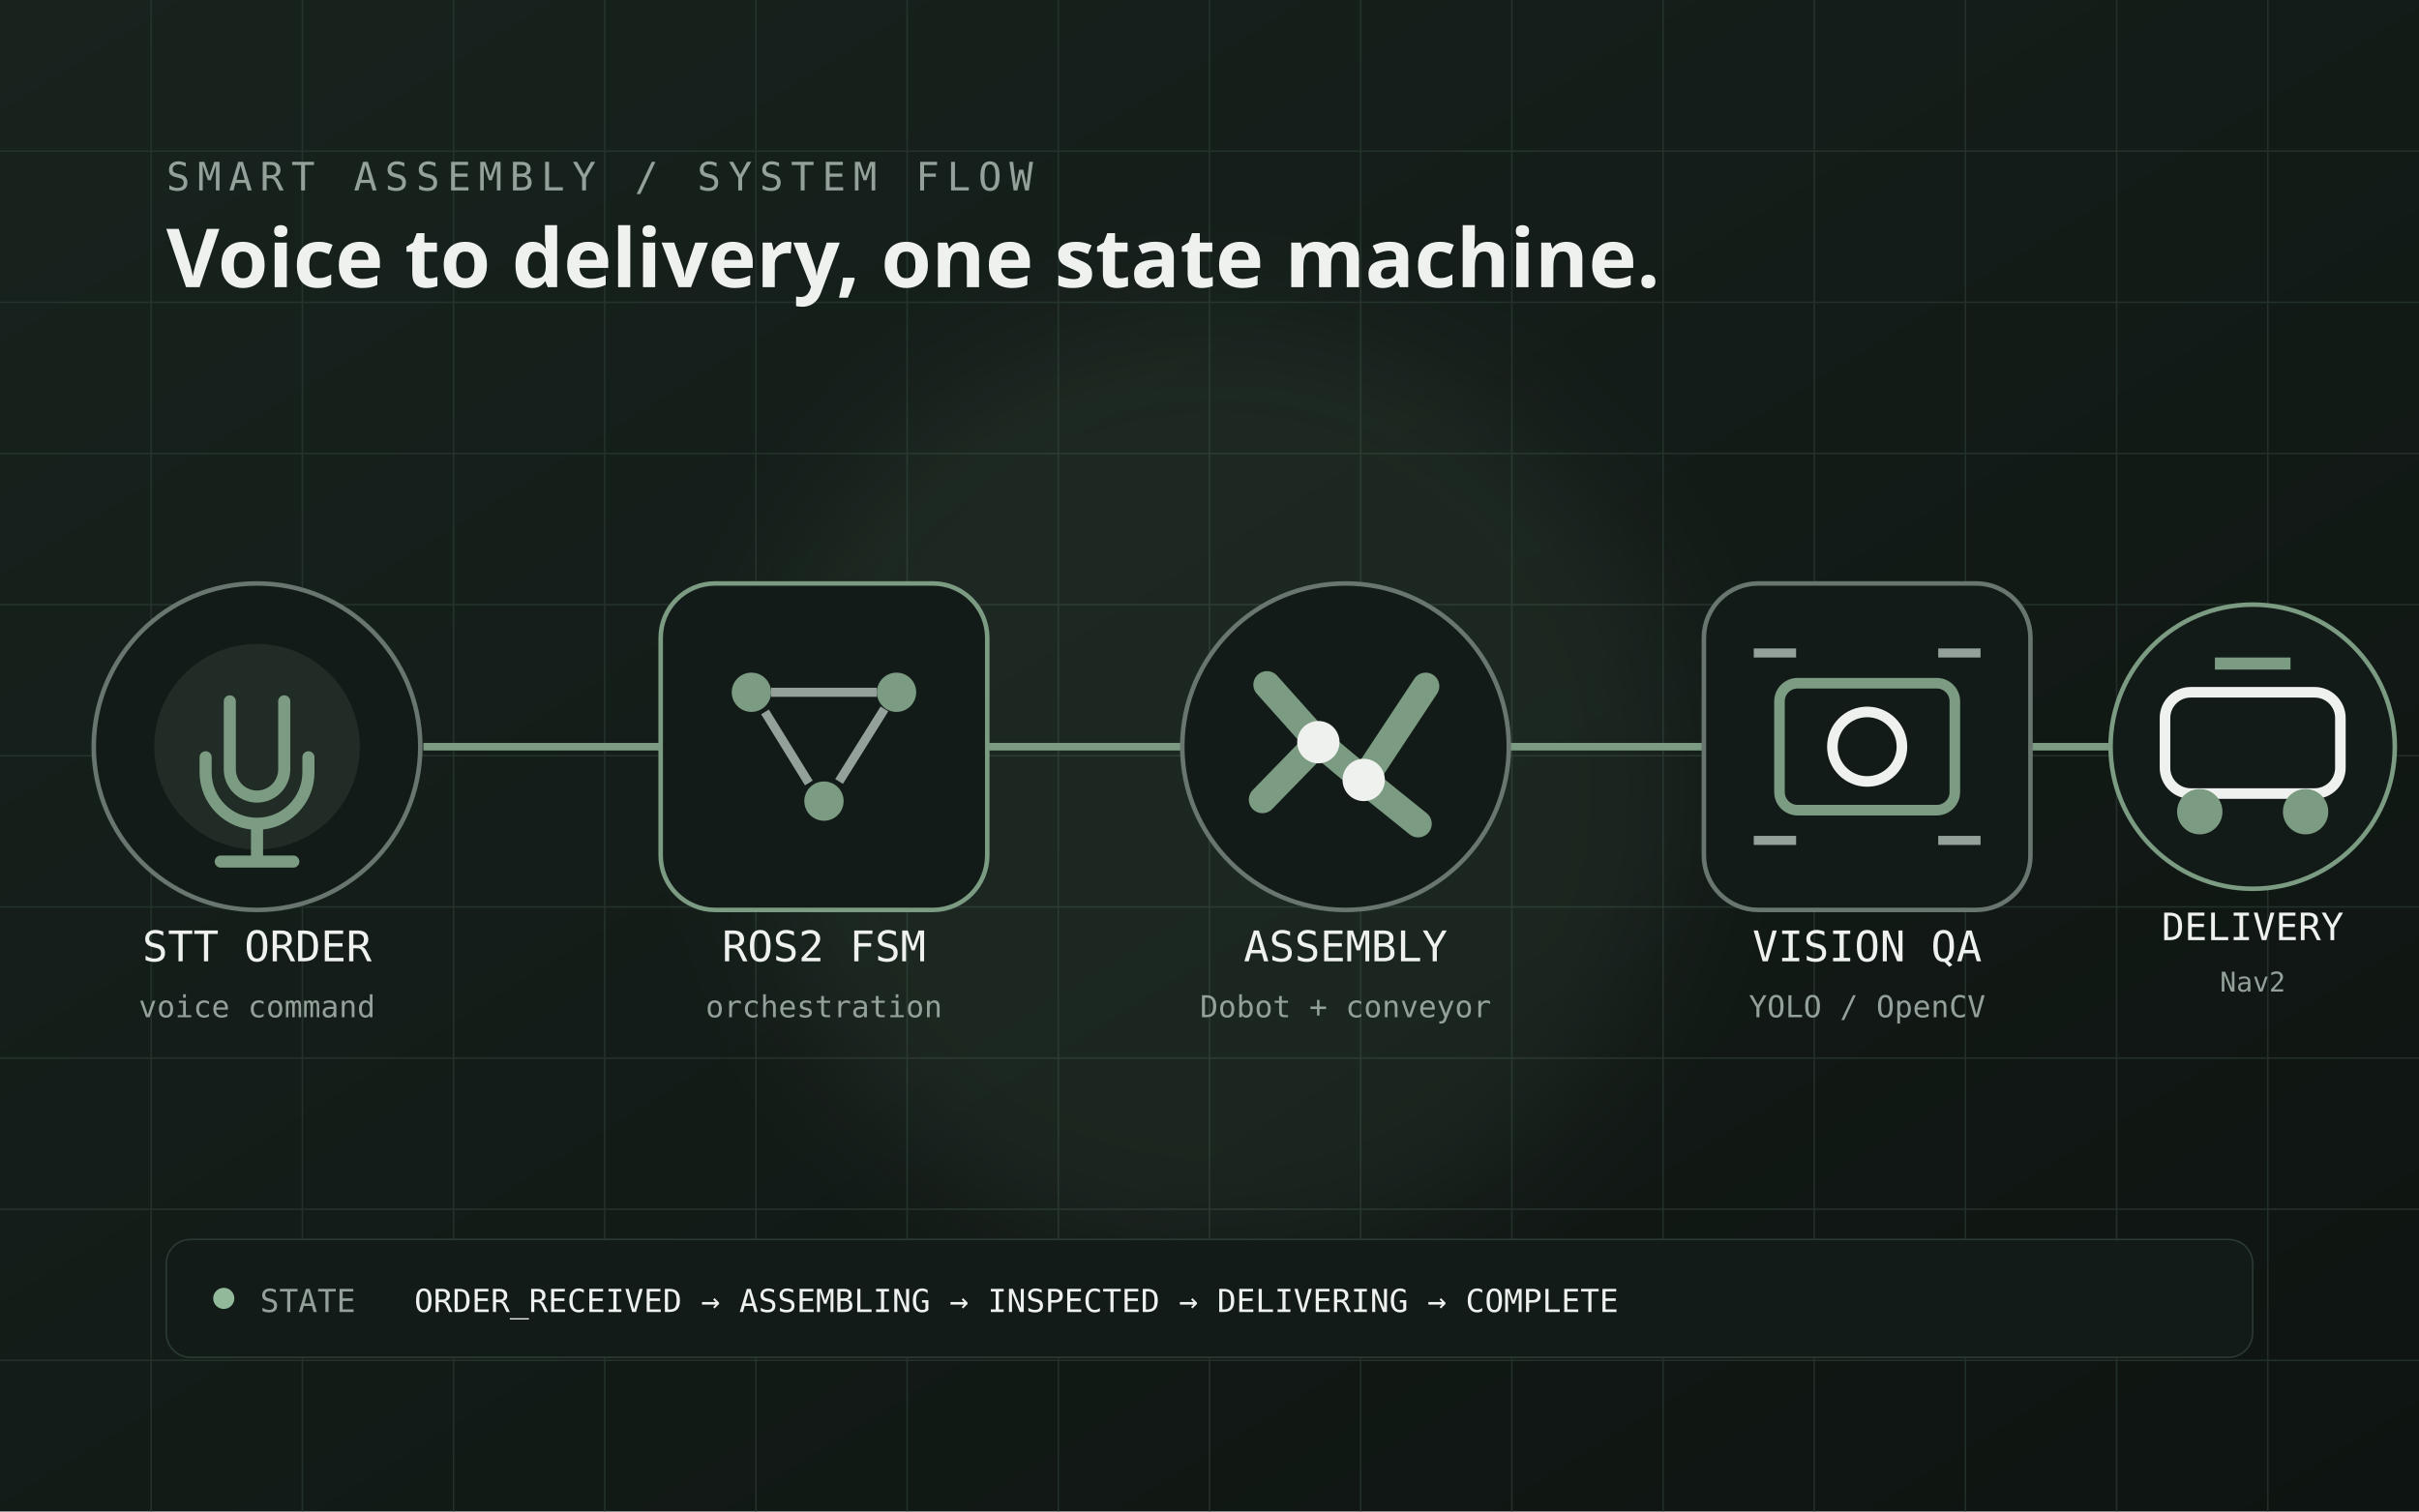
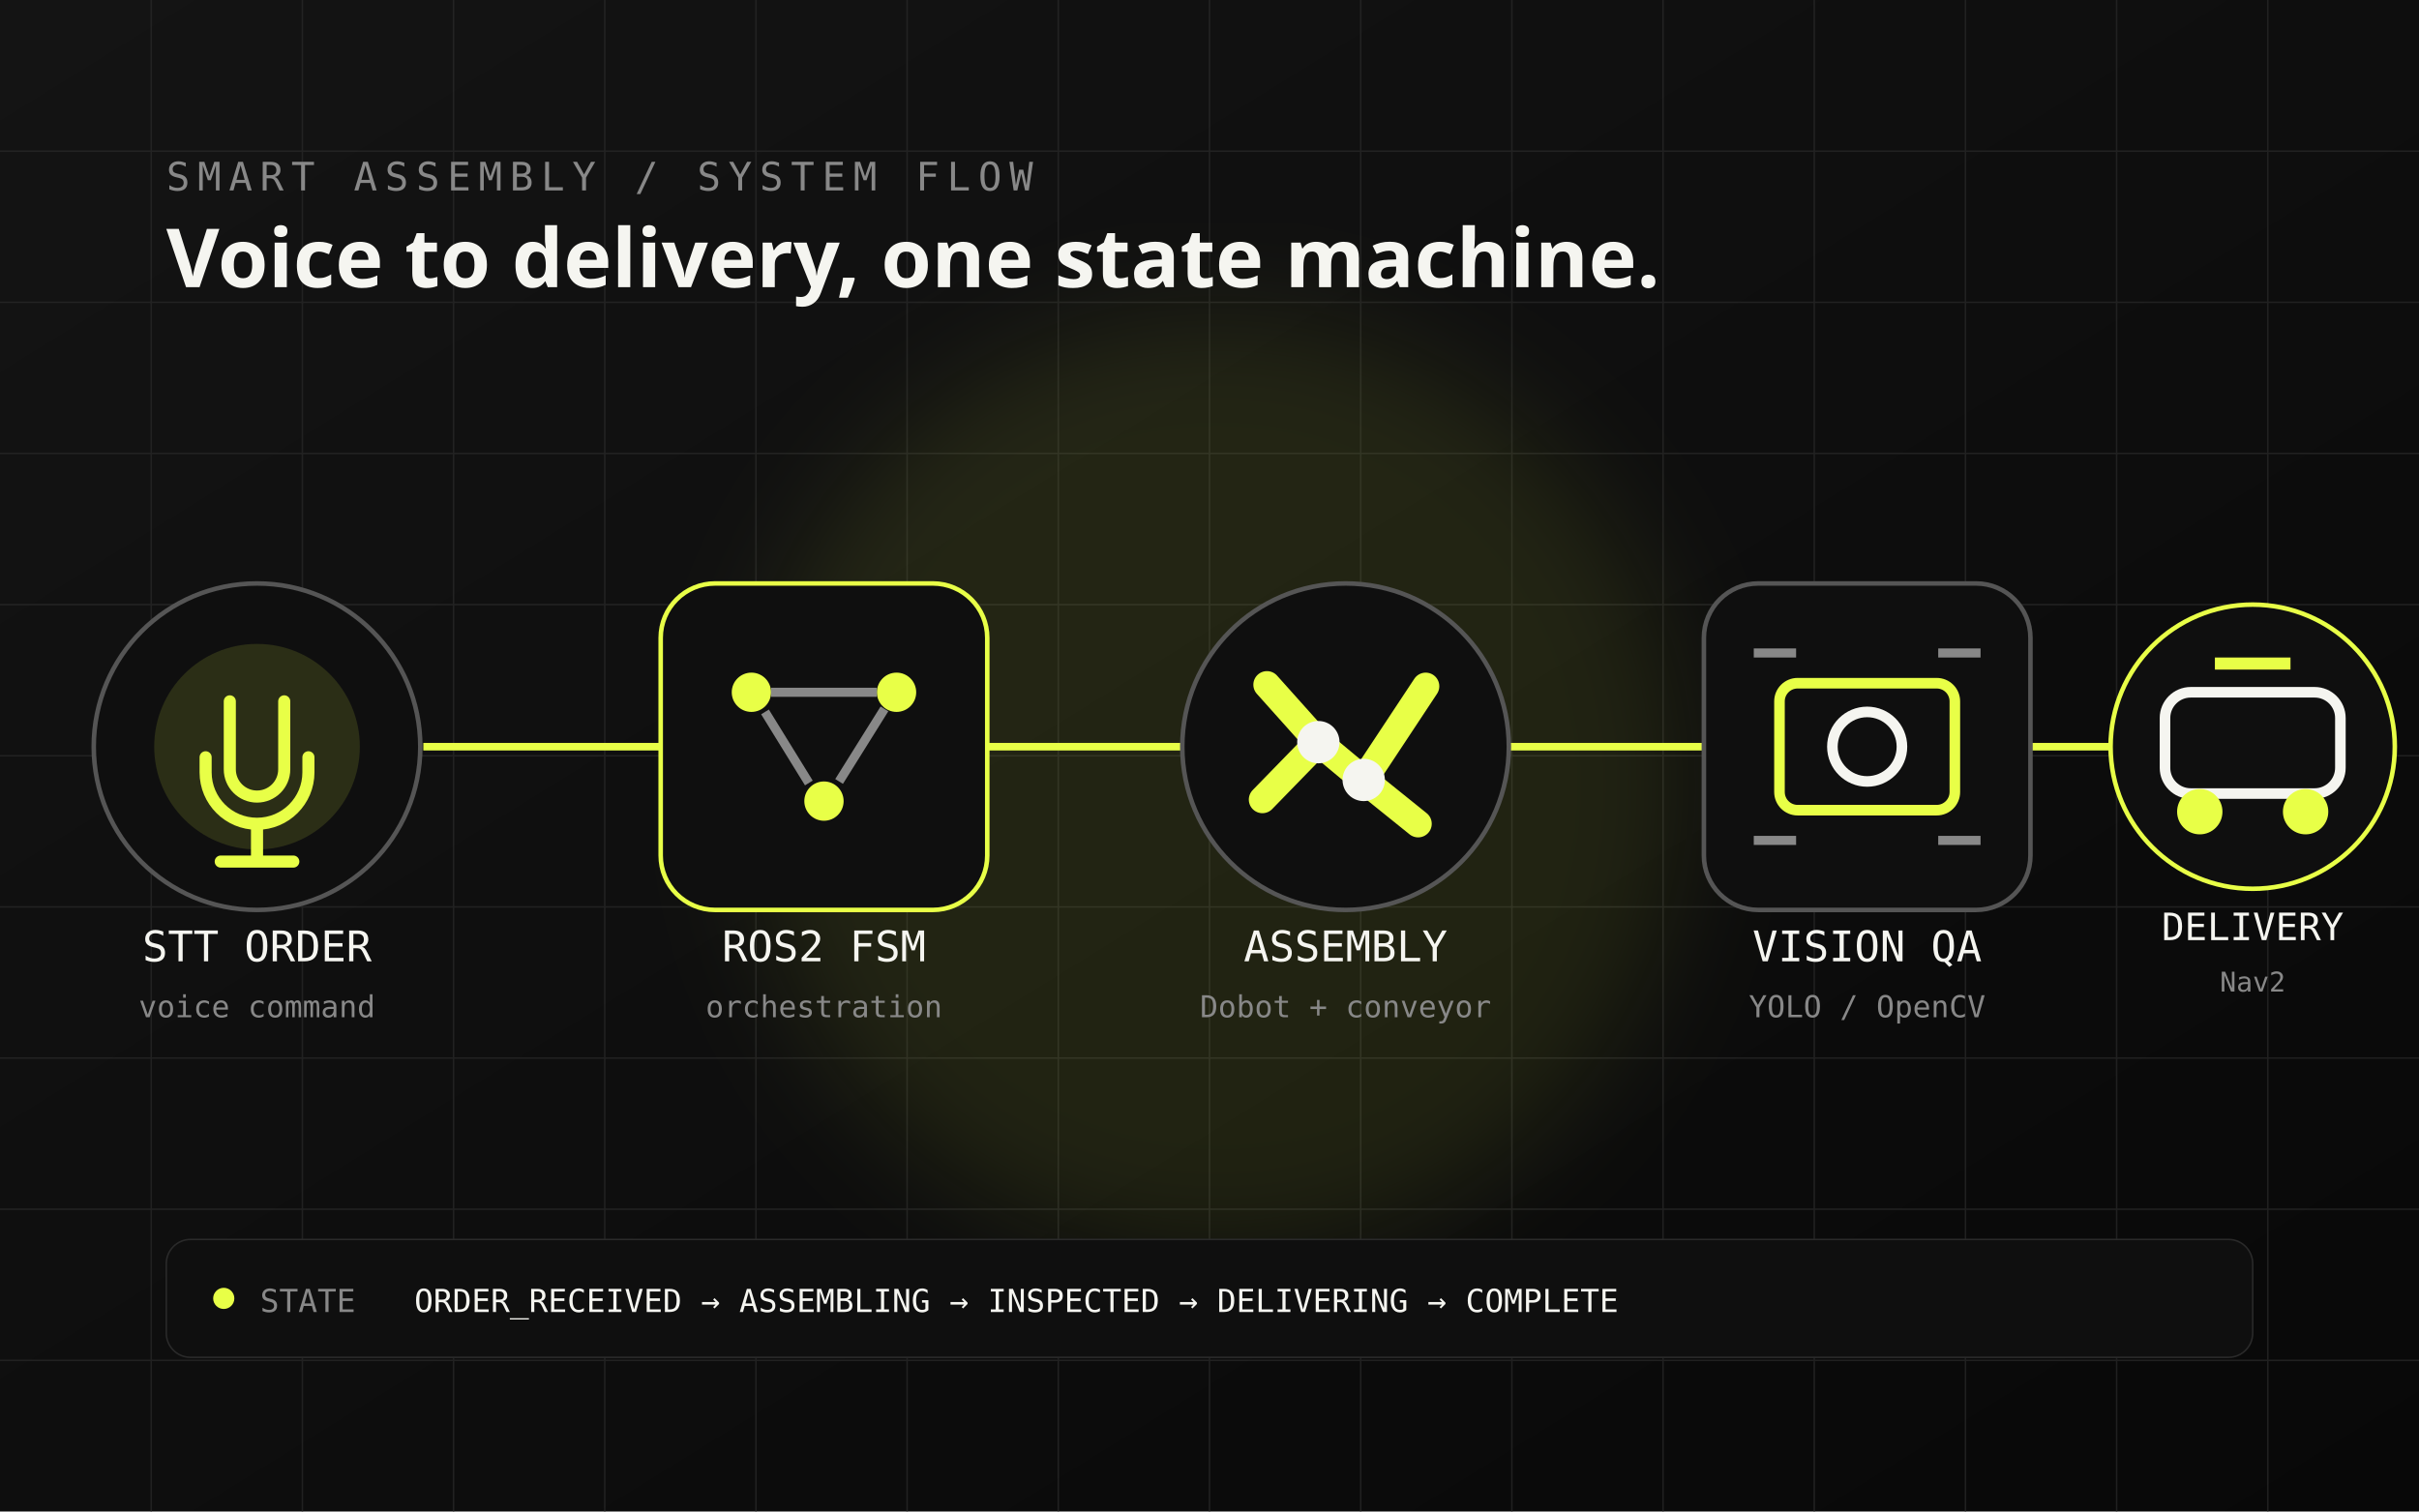
<svg xmlns="http://www.w3.org/2000/svg" viewBox="0 0 1600 1000">
  <defs>
    <linearGradient id="bg" x1="0" x2="1" y1="0" y2="1">
-       <stop stop-color="#18231e" />
-       <stop offset="1" stop-color="#0e1411" />
+       <stop stop-color="#141414" />
+       <stop offset="1" stop-color="#080808" />
    </linearGradient>
    <linearGradient id="ember" x1="0" x2="1">
-       <stop stop-color="#7b9b82" />
-       <stop offset="1" stop-color="#4f6856" />
+       <stop stop-color="#e8ff47" />
+       <stop offset="1" stop-color="#9aab24" />
    </linearGradient>
    <filter id="glow">
      <feGaussianBlur stdDeviation="36" />
    </filter>
  </defs>
  <rect width="1600" height="1000" fill="url(#bg)" />
-   <g stroke="#2b3b33" stroke-width="1" opacity=".7">
+   <g stroke="#2a2a2a" stroke-width="1" opacity=".7">
    <path d="M0 100H1600M0 200H1600M0 300H1600M0 400H1600M0 500H1600M0 600H1600M0 700H1600M0 800H1600M0 900H1600" />
    <path d="M100 0V1000M200 0V1000M300 0V1000M400 0V1000M500 0V1000M600 0V1000M700 0V1000M800 0V1000M900 0V1000M1000 0V1000M1100 0V1000M1200 0V1000M1300 0V1000M1400 0V1000M1500 0V1000" />
  </g>
-   <circle cx="805" cy="520" r="310" fill="#7b9b82" opacity=".09" filter="url(#glow)" />
-   <text x="110" y="126" fill="#93a19a" font-family="monospace" font-size="26" letter-spacing="5">SMART ASSEMBLY / SYSTEM FLOW</text>
-   <text x="110" y="190" fill="#eef1ee" font-family="sans-serif" font-weight="600" font-size="54">Voice to delivery, one state machine.</text>
-   <g fill="none" stroke="#7b9b82" stroke-width="5">
+   <circle cx="805" cy="520" r="310" fill="#e8ff47" opacity=".09" filter="url(#glow)" />
+   <text x="110" y="126" fill="#888888" font-family="monospace" font-size="26" letter-spacing="5">SMART ASSEMBLY / SYSTEM FLOW</text>
+   <text x="110" y="190" fill="#f5f5f0" font-family="sans-serif" font-weight="600" font-size="54">Voice to delivery, one state machine.</text>
+   <g fill="none" stroke="#e8ff47" stroke-width="5">
    <path d="M280 494H475" />
    <path d="M625 494H820" />
    <path d="M970 494H1165" />
    <path d="M1315 494H1420" />
  </g>
-   <g fill="#7b9b82">
+   <g fill="#e8ff47">
    <path d="M462 480l28 14-28 14z" />
    <path d="M807 480l28 14-28 14z" />
    <path d="M1152 480l28 14-28 14z" />
    <path d="M1407 480l28 14-28 14z" />
  </g>
  <g font-family="monospace" text-anchor="middle">
    <g transform="translate(170 494)">
-       <circle r="108" fill="#121b17" stroke="#68766f" stroke-width="3" />
-       <circle r="68" fill="#7b9b82" opacity=".13" />
-       <path d="M-18-30v45a18 18 0 0036 0v-45M-34 7v10a34 34 0 0068 0V7M0 51v25M-24 76h48" fill="none" stroke="#7b9b82" stroke-width="8" stroke-linecap="round" />
-       <text y="142" fill="#eef1ee" font-size="28">STT ORDER</text>
-       <text y="179" fill="#93a19a" font-size="20">voice command</text>
+       <circle r="108" fill="#0f0f0f" stroke="#555555" stroke-width="3" />
+       <circle r="68" fill="#e8ff47" opacity=".13" />
+       <path d="M-18-30v45a18 18 0 0036 0v-45M-34 7v10a34 34 0 0068 0V7M0 51v25M-24 76h48" fill="none" stroke="#e8ff47" stroke-width="8" stroke-linecap="round" />
+       <text y="142" fill="#f5f5f0" font-size="28">STT ORDER</text>
+       <text y="179" fill="#888888" font-size="20">voice command</text>
    </g>
    <g transform="translate(545 494)">
-       <rect x="-108" y="-108" width="216" height="216" rx="36" fill="#121b17" stroke="#7b9b82" stroke-width="3" />
-       <g fill="#7b9b82">
+       <rect x="-108" y="-108" width="216" height="216" rx="36" fill="#0f0f0f" stroke="#e8ff47" stroke-width="3" />
+       <g fill="#e8ff47">
        <circle cx="-48" cy="-36" r="13" />
        <circle cx="48" cy="-36" r="13" />
        <circle cx="0" cy="36" r="13" />
      </g>
-       <path d="M-35-36H35M40-25L10 23M-10 24L-39-23" fill="none" stroke="#93a19a" stroke-width="6" />
-       <text y="142" fill="#eef1ee" font-size="28">ROS2 FSM</text>
-       <text y="179" fill="#93a19a" font-size="20">orchestration</text>
+       <path d="M-35-36H35M40-25L10 23M-10 24L-39-23" fill="none" stroke="#888888" stroke-width="6" />
+       <text y="142" fill="#f5f5f0" font-size="28">ROS2 FSM</text>
+       <text y="179" fill="#888888" font-size="20">orchestration</text>
    </g>
    <g transform="translate(890 494)">
-       <circle r="108" fill="#121b17" stroke="#68766f" stroke-width="3" />
-       <path d="M-55 35L-18-3 12 22 53-40M-18-3L-52-41M12 22L48 51" fill="none" stroke="#7b9b82" stroke-width="18" stroke-linecap="round" stroke-linejoin="round" />
-       <circle cx="-18" cy="-3" r="14" fill="#eef1ee" />
-       <circle cx="12" cy="22" r="14" fill="#eef1ee" />
-       <text y="142" fill="#eef1ee" font-size="28">ASSEMBLY</text>
-       <text y="179" fill="#93a19a" font-size="20">Dobot + conveyor</text>
+       <circle r="108" fill="#0f0f0f" stroke="#555555" stroke-width="3" />
+       <path d="M-55 35L-18-3 12 22 53-40M-18-3L-52-41M12 22L48 51" fill="none" stroke="#e8ff47" stroke-width="18" stroke-linecap="round" stroke-linejoin="round" />
+       <circle cx="-18" cy="-3" r="14" fill="#f5f5f0" />
+       <circle cx="12" cy="22" r="14" fill="#f5f5f0" />
+       <text y="142" fill="#f5f5f0" font-size="28">ASSEMBLY</text>
+       <text y="179" fill="#888888" font-size="20">Dobot + conveyor</text>
    </g>
    <g transform="translate(1235 494)">
-       <rect x="-108" y="-108" width="216" height="216" rx="36" fill="#121b17" stroke="#68766f" stroke-width="3" />
-       <rect x="-58" y="-42" width="116" height="84" rx="12" fill="none" stroke="#7b9b82" stroke-width="7" />
-       <circle r="23" fill="none" stroke="#eef1ee" stroke-width="7" />
-       <path d="M-75-62h28M47-62h28M-75 62h28M47 62h28" stroke="#93a19a" stroke-width="6" />
-       <text y="142" fill="#eef1ee" font-size="28">VISION QA</text>
-       <text y="179" fill="#93a19a" font-size="20">YOLO / OpenCV</text>
+       <rect x="-108" y="-108" width="216" height="216" rx="36" fill="#0f0f0f" stroke="#555555" stroke-width="3" />
+       <rect x="-58" y="-42" width="116" height="84" rx="12" fill="none" stroke="#e8ff47" stroke-width="7" />
+       <circle r="23" fill="none" stroke="#f5f5f0" stroke-width="7" />
+       <path d="M-75-62h28M47-62h28M-75 62h28M47 62h28" stroke="#888888" stroke-width="6" />
+       <text y="142" fill="#f5f5f0" font-size="28">VISION QA</text>
+       <text y="179" fill="#888888" font-size="20">YOLO / OpenCV</text>
    </g>
    <g transform="translate(1490 494)">
-       <circle r="94" fill="#121b17" stroke="#7b9b82" stroke-width="3" />
-       <rect x="-58" y="-36" width="116" height="67" rx="17" fill="none" stroke="#eef1ee" stroke-width="7" />
-       <circle cx="-35" cy="43" r="15" fill="#7b9b82" />
-       <circle cx="35" cy="43" r="15" fill="#7b9b82" />
-       <path d="M-25-55h50" stroke="#7b9b82" stroke-width="8" />
-       <text y="128" fill="#eef1ee" font-size="25">DELIVERY</text>
-       <text y="162" fill="#93a19a" font-size="18">Nav2</text>
+       <circle r="94" fill="#0f0f0f" stroke="#e8ff47" stroke-width="3" />
+       <rect x="-58" y="-36" width="116" height="67" rx="17" fill="none" stroke="#f5f5f0" stroke-width="7" />
+       <circle cx="-35" cy="43" r="15" fill="#e8ff47" />
+       <circle cx="35" cy="43" r="15" fill="#e8ff47" />
+       <path d="M-25-55h50" stroke="#e8ff47" stroke-width="8" />
+       <text y="128" fill="#f5f5f0" font-size="25">DELIVERY</text>
+       <text y="162" fill="#888888" font-size="18">Nav2</text>
    </g>
  </g>
  <g transform="translate(110 820)" font-family="monospace">
-     <rect width="1380" height="78" rx="16" fill="#121b17" stroke="#2b3b33" />
-     <circle cx="38" cy="39" r="7" fill="#91b99a" />
-     <text x="62" y="48" fill="#93a19a" font-size="21">STATE</text>
-     <text x="164" y="48" fill="#eef1ee" font-size="21">ORDER_RECEIVED → ASSEMBLING → INSPECTED → DELIVERING → COMPLETE</text>
+     <rect width="1380" height="78" rx="16" fill="#0f0f0f" stroke="#2a2a2a" />
+     <circle cx="38" cy="39" r="7" fill="#e8ff47" />
+     <text x="62" y="48" fill="#888888" font-size="21">STATE</text>
+     <text x="164" y="48" fill="#f5f5f0" font-size="21">ORDER_RECEIVED → ASSEMBLING → INSPECTED → DELIVERING → COMPLETE</text>
  </g>
</svg>
